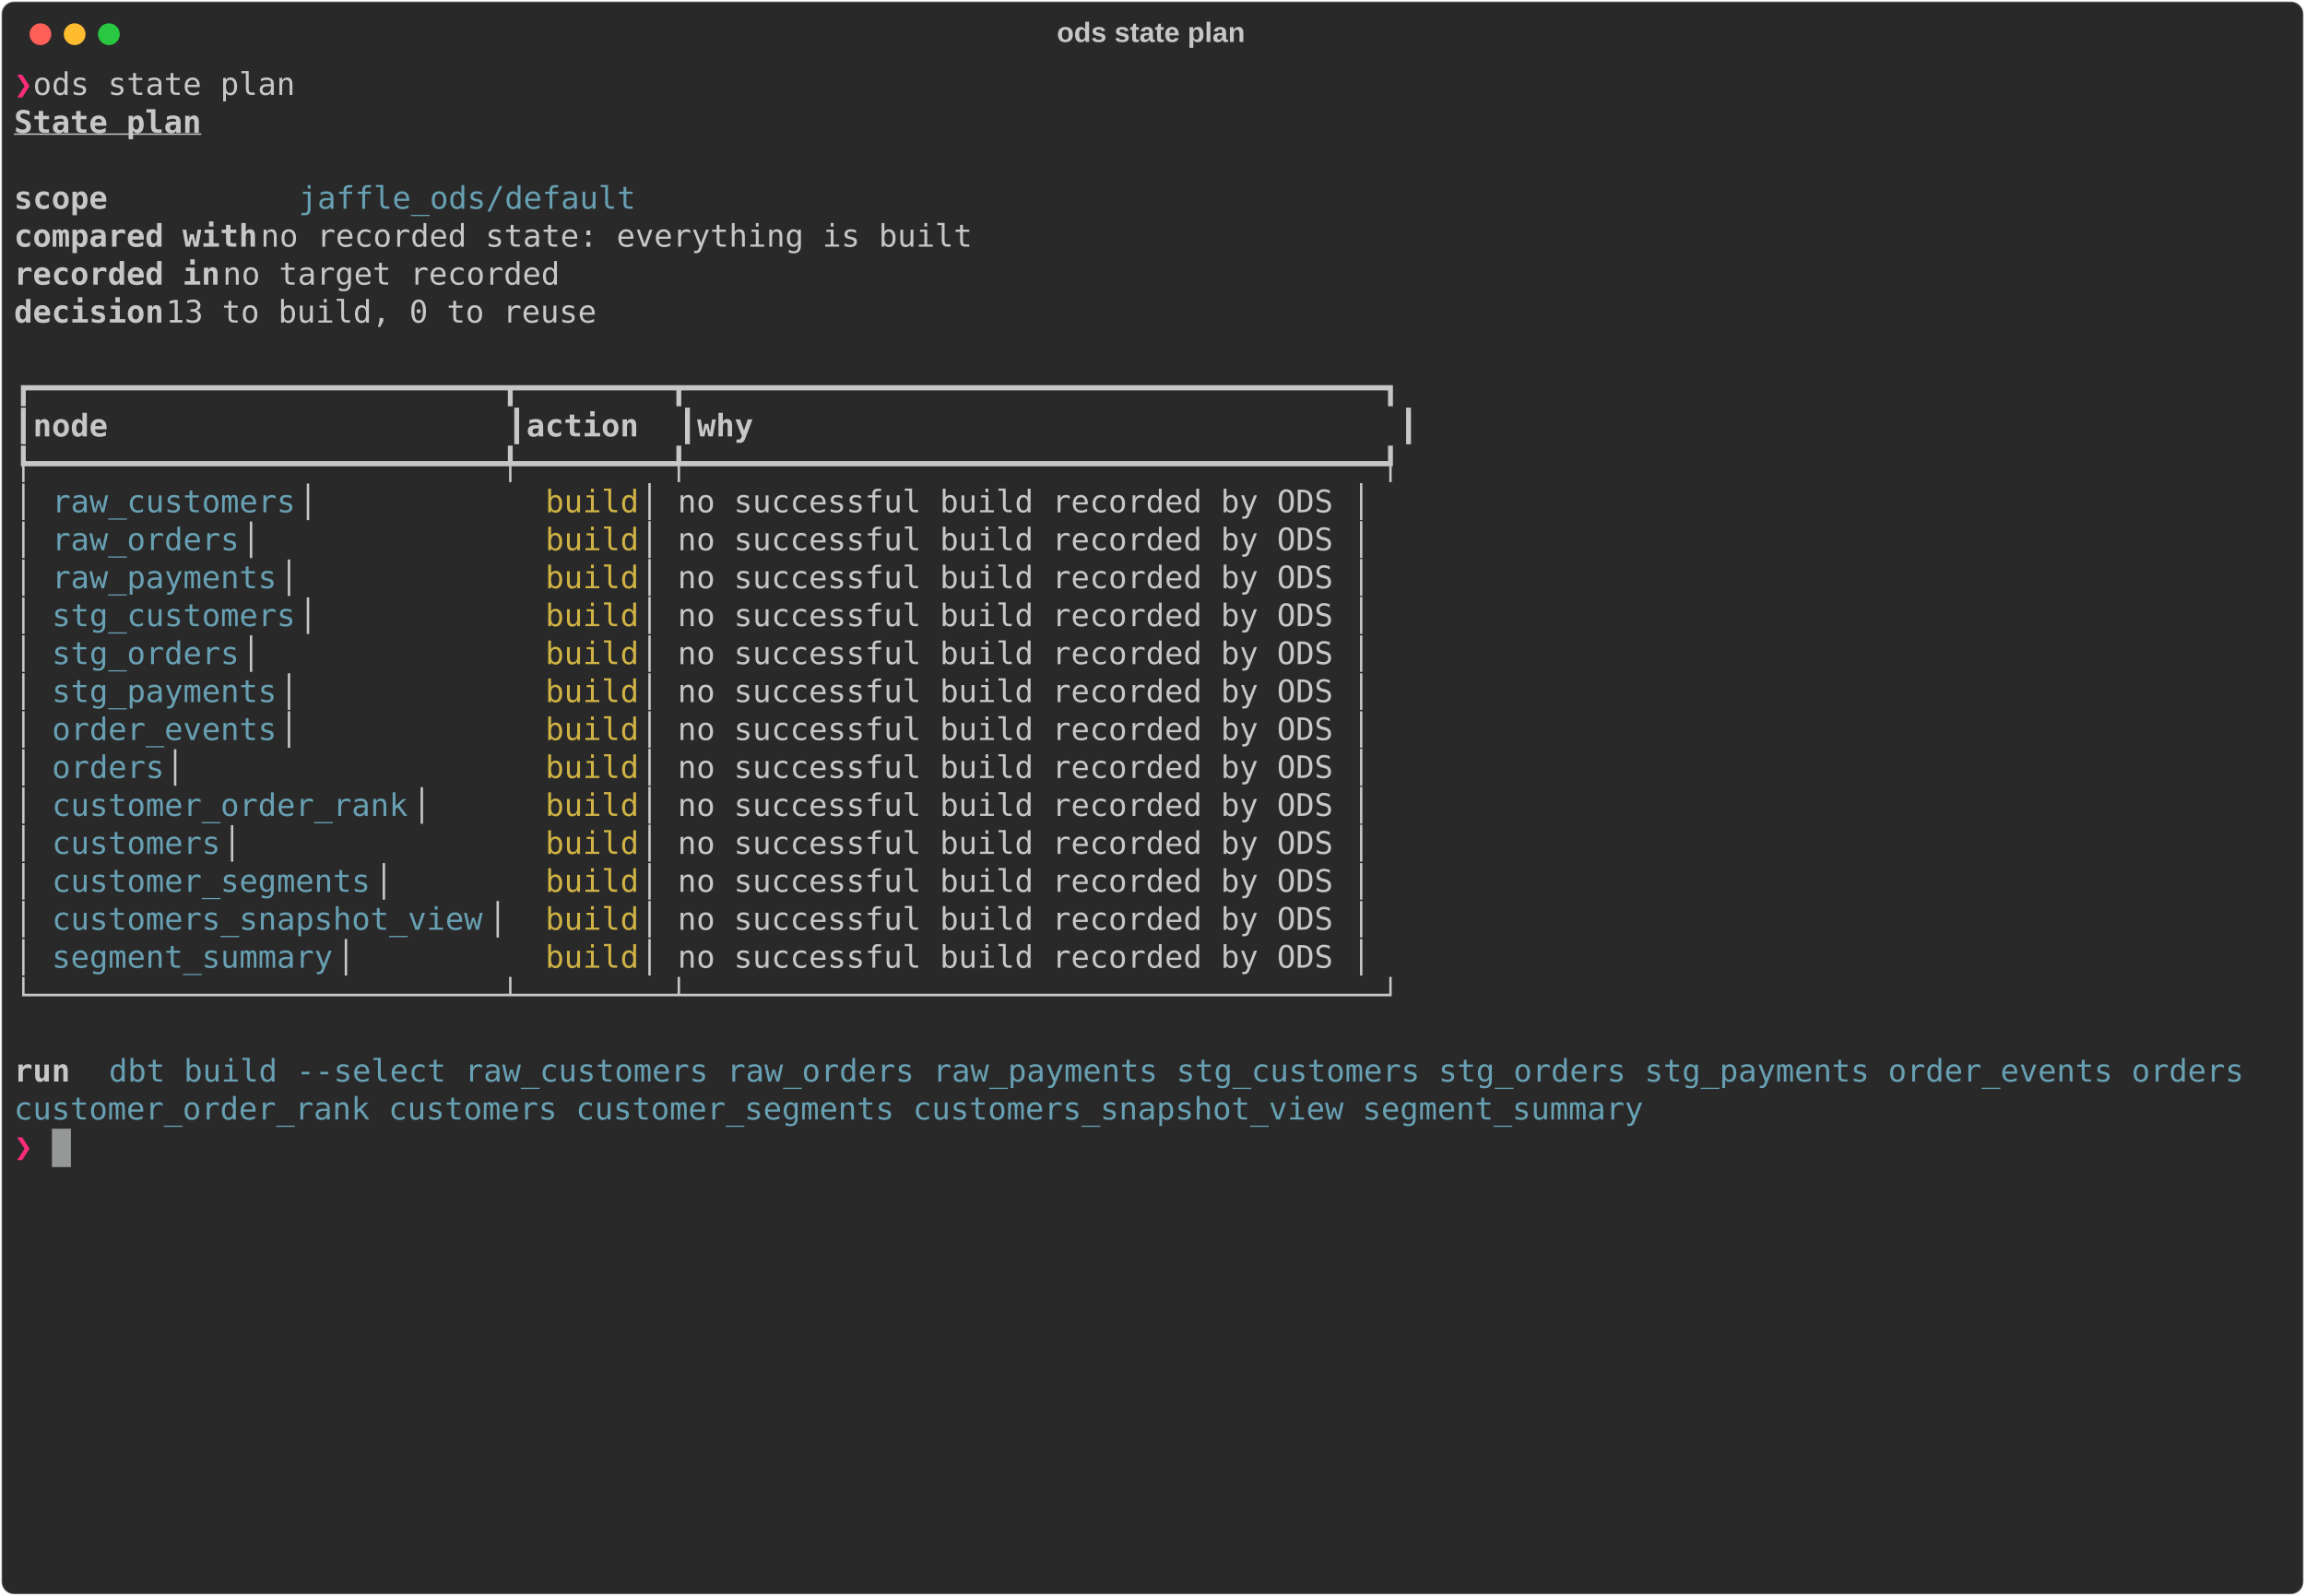
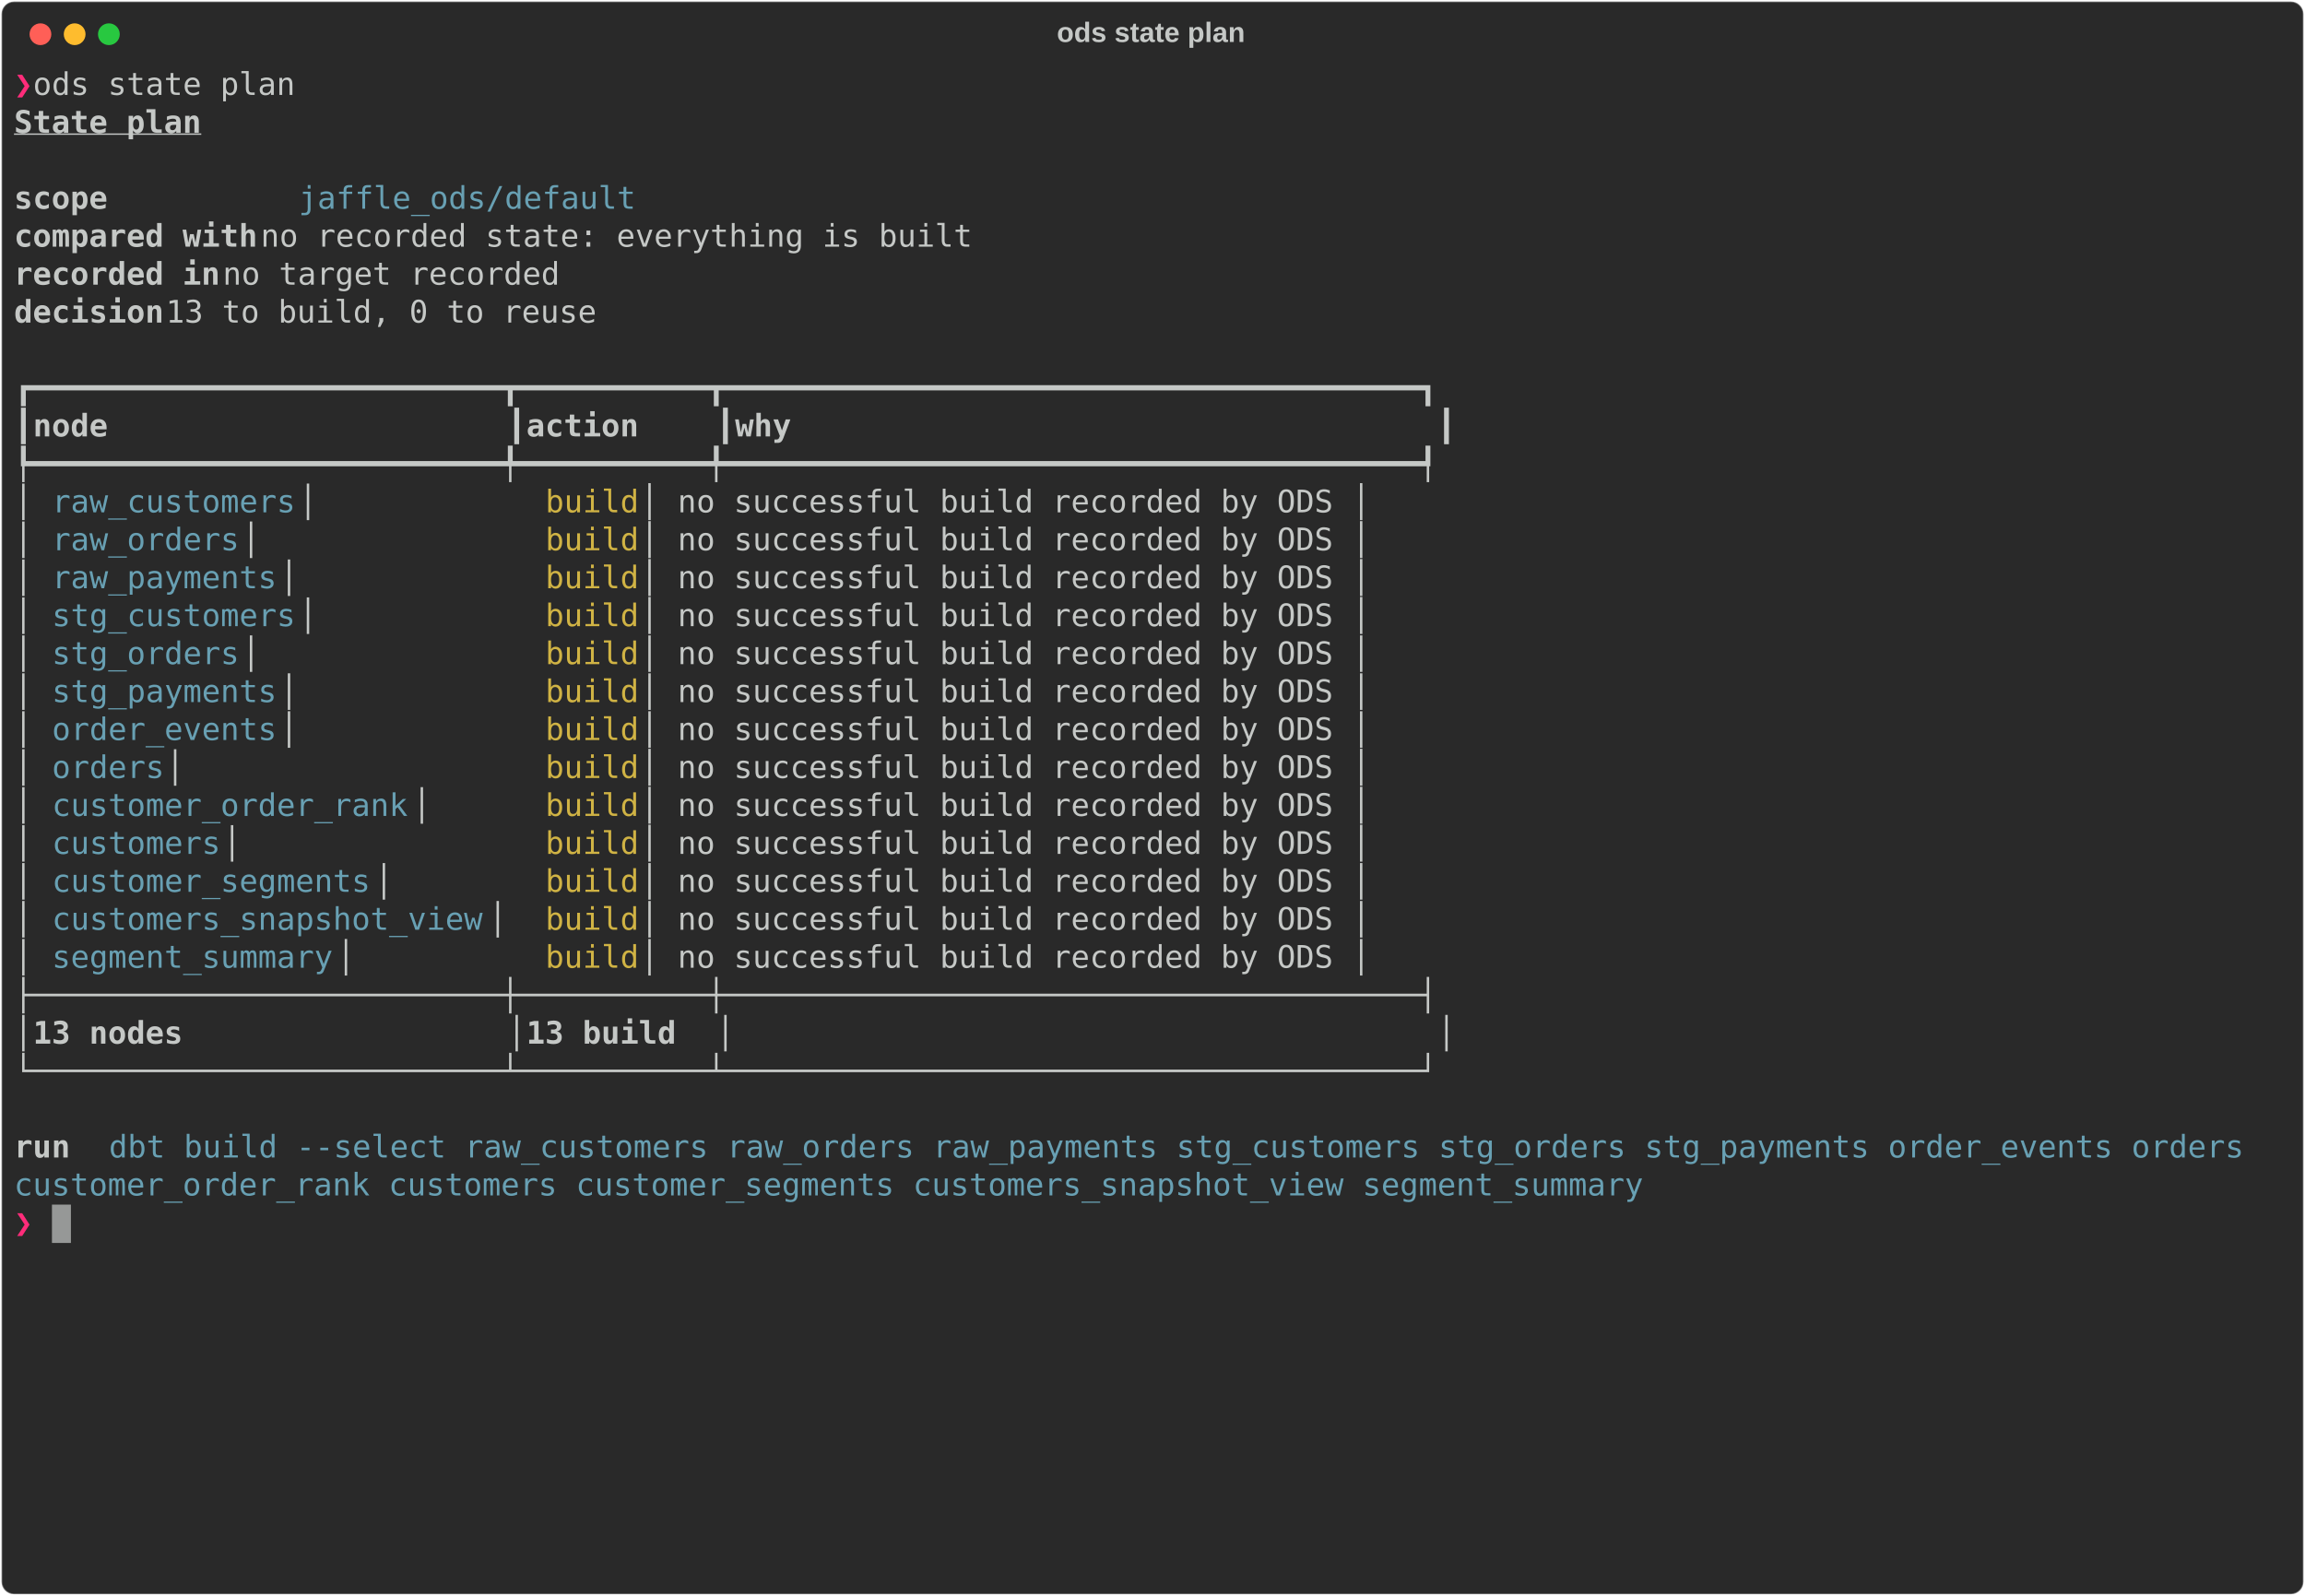
<svg xmlns="http://www.w3.org/2000/svg" class="rich-terminal" viewBox="0 0 1482 1026.0">
  <style>

    @font-face {
        font-family: "Fira Code";
        src: local("FiraCode-Regular"),
                url("https://cdnjs.cloudflare.com/ajax/libs/firacode/6.2.0/woff2/FiraCode-Regular.woff2") format("woff2"),
                url("https://cdnjs.cloudflare.com/ajax/libs/firacode/6.2.0/woff/FiraCode-Regular.woff") format("woff");
        font-style: normal;
        font-weight: 400;
    }
    @font-face {
        font-family: "Fira Code";
        src: local("FiraCode-Bold"),
                url("https://cdnjs.cloudflare.com/ajax/libs/firacode/6.2.0/woff2/FiraCode-Bold.woff2") format("woff2"),
                url("https://cdnjs.cloudflare.com/ajax/libs/firacode/6.2.0/woff/FiraCode-Bold.woff") format("woff");
        font-style: bold;
        font-weight: 700;
    }

    .rich-record-matrix {
        font-family: Fira Code, monospace;
        font-size: 20px;
        line-height: 24.4px;
        font-variant-east-asian: full-width;
    }

    .rich-record-title {
        font-size: 18px;
        font-weight: bold;
        font-family: arial;
    }

    .rich-record-r1 { fill: #ff2c7a;font-weight: bold }
.rich-record-r2 { fill: #c5c8c6 }
.rich-record-r3 { fill: #c5c8c6;font-weight: bold;text-decoration: underline; }
.rich-record-r4 { fill: #c5c8c6;font-weight: bold }
.rich-record-r5 { fill: #68a0b3 }
.rich-record-r6 { fill: #d0b344 }
    </style>
  <defs>
    <clipPath id="rich-record-clip-terminal">
      <rect x="0" y="0" width="1463.0" height="975.0" />
    </clipPath>
    <clipPath id="rich-record-line-0">
      <rect x="0" y="1.5" width="1464" height="24.65" />
    </clipPath>
    <clipPath id="rich-record-line-1">
      <rect x="0" y="25.9" width="1464" height="24.65" />
    </clipPath>
    <clipPath id="rich-record-line-2">
      <rect x="0" y="50.3" width="1464" height="24.65" />
    </clipPath>
    <clipPath id="rich-record-line-3">
      <rect x="0" y="74.7" width="1464" height="24.65" />
    </clipPath>
    <clipPath id="rich-record-line-4">
      <rect x="0" y="99.1" width="1464" height="24.65" />
    </clipPath>
    <clipPath id="rich-record-line-5">
      <rect x="0" y="123.5" width="1464" height="24.65" />
    </clipPath>
    <clipPath id="rich-record-line-6">
      <rect x="0" y="147.9" width="1464" height="24.65" />
    </clipPath>
    <clipPath id="rich-record-line-7">
      <rect x="0" y="172.3" width="1464" height="24.65" />
    </clipPath>
    <clipPath id="rich-record-line-8">
      <rect x="0" y="196.7" width="1464" height="24.65" />
    </clipPath>
    <clipPath id="rich-record-line-9">
      <rect x="0" y="221.1" width="1464" height="24.65" />
    </clipPath>
    <clipPath id="rich-record-line-10">
      <rect x="0" y="245.5" width="1464" height="24.65" />
    </clipPath>
    <clipPath id="rich-record-line-11">
      <rect x="0" y="269.9" width="1464" height="24.65" />
    </clipPath>
    <clipPath id="rich-record-line-12">
      <rect x="0" y="294.3" width="1464" height="24.65" />
    </clipPath>
    <clipPath id="rich-record-line-13">
      <rect x="0" y="318.7" width="1464" height="24.65" />
    </clipPath>
    <clipPath id="rich-record-line-14">
      <rect x="0" y="343.1" width="1464" height="24.65" />
    </clipPath>
    <clipPath id="rich-record-line-15">
      <rect x="0" y="367.5" width="1464" height="24.65" />
    </clipPath>
    <clipPath id="rich-record-line-16">
      <rect x="0" y="391.9" width="1464" height="24.65" />
    </clipPath>
    <clipPath id="rich-record-line-17">
      <rect x="0" y="416.3" width="1464" height="24.65" />
    </clipPath>
    <clipPath id="rich-record-line-18">
      <rect x="0" y="440.7" width="1464" height="24.65" />
    </clipPath>
    <clipPath id="rich-record-line-19">
      <rect x="0" y="465.1" width="1464" height="24.65" />
    </clipPath>
    <clipPath id="rich-record-line-20">
      <rect x="0" y="489.5" width="1464" height="24.65" />
    </clipPath>
    <clipPath id="rich-record-line-21">
      <rect x="0" y="513.9" width="1464" height="24.65" />
    </clipPath>
    <clipPath id="rich-record-line-22">
      <rect x="0" y="538.3" width="1464" height="24.65" />
    </clipPath>
    <clipPath id="rich-record-line-23">
      <rect x="0" y="562.7" width="1464" height="24.65" />
    </clipPath>
    <clipPath id="rich-record-line-24">
      <rect x="0" y="587.1" width="1464" height="24.65" />
    </clipPath>
    <clipPath id="rich-record-line-25">
      <rect x="0" y="611.5" width="1464" height="24.65" />
    </clipPath>
    <clipPath id="rich-record-line-26">
      <rect x="0" y="635.9" width="1464" height="24.65" />
    </clipPath>
    <clipPath id="rich-record-line-27">
      <rect x="0" y="660.3" width="1464" height="24.65" />
    </clipPath>
    <clipPath id="rich-record-line-28">
      <rect x="0" y="684.7" width="1464" height="24.65" />
    </clipPath>
    <clipPath id="rich-record-line-29">
      <rect x="0" y="709.1" width="1464" height="24.65" />
    </clipPath>
    <clipPath id="rich-record-line-30">
      <rect x="0" y="733.5" width="1464" height="24.65" />
    </clipPath>
    <clipPath id="rich-record-line-31">
      <rect x="0" y="757.9" width="1464" height="24.65" />
    </clipPath>
    <clipPath id="rich-record-line-32">
      <rect x="0" y="782.3" width="1464" height="24.65" />
    </clipPath>
    <clipPath id="rich-record-line-33">
      <rect x="0" y="806.7" width="1464" height="24.65" />
    </clipPath>
    <clipPath id="rich-record-line-34">
      <rect x="0" y="831.1" width="1464" height="24.65" />
    </clipPath>
    <clipPath id="rich-record-line-35">
      <rect x="0" y="855.5" width="1464" height="24.65" />
    </clipPath>
    <clipPath id="rich-record-line-36">
      <rect x="0" y="879.9" width="1464" height="24.65" />
    </clipPath>
    <clipPath id="rich-record-line-37">
      <rect x="0" y="904.3" width="1464" height="24.65" />
    </clipPath>
    <clipPath id="rich-record-line-38">
      <rect x="0" y="928.7" width="1464" height="24.65" />
    </clipPath>
  </defs>
  <rect fill="#292929" stroke="rgba(255,255,255,0.35)" stroke-width="1" x="1" y="1" width="1480" height="1024" rx="8" />
  <text class="rich-record-title" fill="#c5c8c6" text-anchor="middle" x="740" y="27">ods state plan</text>
  <g transform="translate(26,22)">
    <circle cx="0" cy="0" r="7" fill="#ff5f57" />
    <circle cx="22" cy="0" r="7" fill="#febc2e" />
    <circle cx="44" cy="0" r="7" fill="#28c840" />
  </g>
  <g transform="translate(9, 41)" clip-path="url(#rich-record-clip-terminal)">
    <g class="rich-record-matrix">
      <text class="rich-record-r1" x="0" y="20" textLength="12.2" clip-path="url(#rich-record-line-0)">❯</text>
      <text class="rich-record-r2" x="12.2" y="20" textLength="1451.8" clip-path="url(#rich-record-line-0)"> ods state plan                                                                                                        </text>
      <text class="rich-record-r2" x="1464" y="20" textLength="12.2" clip-path="url(#rich-record-line-0)">
</text>
      <text class="rich-record-r3" x="0" y="44.4" textLength="122" clip-path="url(#rich-record-line-1)">State plan</text>
      <text class="rich-record-r2" x="1464" y="44.4" textLength="12.2" clip-path="url(#rich-record-line-1)">
</text>
      <text class="rich-record-r2" x="1464" y="68.8" textLength="12.2" clip-path="url(#rich-record-line-2)">
</text>
      <text class="rich-record-r4" x="0" y="93.2" textLength="61" clip-path="url(#rich-record-line-3)">scope</text>
      <text class="rich-record-r5" x="183" y="93.2" textLength="219.6" clip-path="url(#rich-record-line-3)">jaffle_ods/default</text>
      <text class="rich-record-r2" x="1464" y="93.2" textLength="12.2" clip-path="url(#rich-record-line-3)">
</text>
      <text class="rich-record-r4" x="0" y="117.6" textLength="158.6" clip-path="url(#rich-record-line-4)">compared with</text>
      <text class="rich-record-r2" x="158.6" y="117.6" textLength="1305.4" clip-path="url(#rich-record-line-4)">  no recorded state: everything is built                                                                   </text>
      <text class="rich-record-r2" x="1464" y="117.6" textLength="12.2" clip-path="url(#rich-record-line-4)">
</text>
      <text class="rich-record-r4" x="0" y="142" textLength="134.2" clip-path="url(#rich-record-line-5)">recorded in</text>
      <text class="rich-record-r2" x="134.2" y="142" textLength="1329.8" clip-path="url(#rich-record-line-5)">    no target recorded                                                                                       </text>
      <text class="rich-record-r2" x="1464" y="142" textLength="12.2" clip-path="url(#rich-record-line-5)">
</text>
      <text class="rich-record-r4" x="0" y="166.4" textLength="97.6" clip-path="url(#rich-record-line-6)">decision</text>
      <text class="rich-record-r2" x="97.6" y="166.4" textLength="1366.4" clip-path="url(#rich-record-line-6)">       13 to build, 0 to reuse                                                                                  </text>
      <text class="rich-record-r2" x="1464" y="166.4" textLength="12.2" clip-path="url(#rich-record-line-6)">
</text>
      <text class="rich-record-r2" x="1464" y="190.8" textLength="12.2" clip-path="url(#rich-record-line-7)">
</text>
-       <text class="rich-record-r2" x="0" y="215.2" textLength="1464" clip-path="url(#rich-record-line-8)">┏━━━━━━━━━━━━━━━━━━━━━━━━━┳━━━━━━━━┳━━━━━━━━━━━━━━━━━━━━━━━━━━━━━━━━━━━━━┓                                              </text>
+       <text class="rich-record-r2" x="0" y="215.2" textLength="1464" clip-path="url(#rich-record-line-8)">┏━━━━━━━━━━━━━━━━━━━━━━━━━┳━━━━━━━━━━┳━━━━━━━━━━━━━━━━━━━━━━━━━━━━━━━━━━━━━┓                                            </text>
      <text class="rich-record-r2" x="1464" y="215.2" textLength="12.2" clip-path="url(#rich-record-line-8)">
</text>
      <text class="rich-record-r2" x="0" y="239.6" textLength="12.2" clip-path="url(#rich-record-line-9)">┃</text>
      <text class="rich-record-r4" x="12.2" y="239.6" textLength="305" clip-path="url(#rich-record-line-9)"> node                    </text>
      <text class="rich-record-r2" x="317.2" y="239.6" textLength="12.2" clip-path="url(#rich-record-line-9)">┃</text>
-       <text class="rich-record-r4" x="329.4" y="239.6" textLength="97.6" clip-path="url(#rich-record-line-9)"> action </text>
-       <text class="rich-record-r2" x="427" y="239.6" textLength="12.2" clip-path="url(#rich-record-line-9)">┃</text>
-       <text class="rich-record-r4" x="439.2" y="239.6" textLength="451.4" clip-path="url(#rich-record-line-9)"> why                                 </text>
-       <text class="rich-record-r2" x="890.6" y="239.6" textLength="573.4" clip-path="url(#rich-record-line-9)">┃                                              </text>
+       <text class="rich-record-r4" x="329.4" y="239.6" textLength="122" clip-path="url(#rich-record-line-9)"> action   </text>
+       <text class="rich-record-r2" x="451.4" y="239.6" textLength="12.2" clip-path="url(#rich-record-line-9)">┃</text>
+       <text class="rich-record-r4" x="463.6" y="239.6" textLength="451.4" clip-path="url(#rich-record-line-9)"> why                                 </text>
+       <text class="rich-record-r2" x="915" y="239.6" textLength="549" clip-path="url(#rich-record-line-9)">┃                                            </text>
      <text class="rich-record-r2" x="1464" y="239.6" textLength="12.2" clip-path="url(#rich-record-line-9)">
</text>
-       <text class="rich-record-r2" x="0" y="264" textLength="1464" clip-path="url(#rich-record-line-10)">┡━━━━━━━━━━━━━━━━━━━━━━━━━╇━━━━━━━━╇━━━━━━━━━━━━━━━━━━━━━━━━━━━━━━━━━━━━━┩                                              </text>
+       <text class="rich-record-r2" x="0" y="264" textLength="1464" clip-path="url(#rich-record-line-10)">┡━━━━━━━━━━━━━━━━━━━━━━━━━╇━━━━━━━━━━╇━━━━━━━━━━━━━━━━━━━━━━━━━━━━━━━━━━━━━┩                                            </text>
      <text class="rich-record-r2" x="1464" y="264" textLength="12.2" clip-path="url(#rich-record-line-10)">
</text>
      <text class="rich-record-r2" x="0" y="288.4" textLength="24.4" clip-path="url(#rich-record-line-11)">│ </text>
      <text class="rich-record-r5" x="24.4" y="288.4" textLength="158.6" clip-path="url(#rich-record-line-11)">raw_customers</text>
      <text class="rich-record-r2" x="183" y="288.4" textLength="158.6" clip-path="url(#rich-record-line-11)">           │ </text>
      <text class="rich-record-r6" x="341.6" y="288.4" textLength="61" clip-path="url(#rich-record-line-11)">build</text>
-       <text class="rich-record-r2" x="402.6" y="288.4" textLength="1061.4" clip-path="url(#rich-record-line-11)">  │ no successful build recorded by ODS │                                              </text>
+       <text class="rich-record-r2" x="402.6" y="288.4" textLength="1061.4" clip-path="url(#rich-record-line-11)">    │ no successful build recorded by ODS │                                            </text>
      <text class="rich-record-r2" x="1464" y="288.4" textLength="12.2" clip-path="url(#rich-record-line-11)">
</text>
      <text class="rich-record-r2" x="0" y="312.8" textLength="24.4" clip-path="url(#rich-record-line-12)">│ </text>
      <text class="rich-record-r5" x="24.4" y="312.8" textLength="122" clip-path="url(#rich-record-line-12)">raw_orders</text>
      <text class="rich-record-r2" x="146.4" y="312.8" textLength="195.2" clip-path="url(#rich-record-line-12)">              │ </text>
      <text class="rich-record-r6" x="341.6" y="312.8" textLength="61" clip-path="url(#rich-record-line-12)">build</text>
-       <text class="rich-record-r2" x="402.6" y="312.8" textLength="1061.4" clip-path="url(#rich-record-line-12)">  │ no successful build recorded by ODS │                                              </text>
+       <text class="rich-record-r2" x="402.6" y="312.8" textLength="1061.4" clip-path="url(#rich-record-line-12)">    │ no successful build recorded by ODS │                                            </text>
      <text class="rich-record-r2" x="1464" y="312.8" textLength="12.2" clip-path="url(#rich-record-line-12)">
</text>
      <text class="rich-record-r2" x="0" y="337.2" textLength="24.4" clip-path="url(#rich-record-line-13)">│ </text>
      <text class="rich-record-r5" x="24.4" y="337.2" textLength="146.4" clip-path="url(#rich-record-line-13)">raw_payments</text>
      <text class="rich-record-r2" x="170.8" y="337.2" textLength="170.8" clip-path="url(#rich-record-line-13)">            │ </text>
      <text class="rich-record-r6" x="341.6" y="337.2" textLength="61" clip-path="url(#rich-record-line-13)">build</text>
-       <text class="rich-record-r2" x="402.6" y="337.2" textLength="1061.4" clip-path="url(#rich-record-line-13)">  │ no successful build recorded by ODS │                                              </text>
+       <text class="rich-record-r2" x="402.6" y="337.2" textLength="1061.4" clip-path="url(#rich-record-line-13)">    │ no successful build recorded by ODS │                                            </text>
      <text class="rich-record-r2" x="1464" y="337.2" textLength="12.2" clip-path="url(#rich-record-line-13)">
</text>
      <text class="rich-record-r2" x="0" y="361.6" textLength="24.4" clip-path="url(#rich-record-line-14)">│ </text>
      <text class="rich-record-r5" x="24.4" y="361.6" textLength="158.6" clip-path="url(#rich-record-line-14)">stg_customers</text>
      <text class="rich-record-r2" x="183" y="361.6" textLength="158.6" clip-path="url(#rich-record-line-14)">           │ </text>
      <text class="rich-record-r6" x="341.6" y="361.6" textLength="61" clip-path="url(#rich-record-line-14)">build</text>
-       <text class="rich-record-r2" x="402.6" y="361.6" textLength="1061.4" clip-path="url(#rich-record-line-14)">  │ no successful build recorded by ODS │                                              </text>
+       <text class="rich-record-r2" x="402.6" y="361.6" textLength="1061.4" clip-path="url(#rich-record-line-14)">    │ no successful build recorded by ODS │                                            </text>
      <text class="rich-record-r2" x="1464" y="361.6" textLength="12.2" clip-path="url(#rich-record-line-14)">
</text>
      <text class="rich-record-r2" x="0" y="386" textLength="24.4" clip-path="url(#rich-record-line-15)">│ </text>
      <text class="rich-record-r5" x="24.4" y="386" textLength="122" clip-path="url(#rich-record-line-15)">stg_orders</text>
      <text class="rich-record-r2" x="146.4" y="386" textLength="195.2" clip-path="url(#rich-record-line-15)">              │ </text>
      <text class="rich-record-r6" x="341.6" y="386" textLength="61" clip-path="url(#rich-record-line-15)">build</text>
-       <text class="rich-record-r2" x="402.6" y="386" textLength="1061.4" clip-path="url(#rich-record-line-15)">  │ no successful build recorded by ODS │                                              </text>
+       <text class="rich-record-r2" x="402.6" y="386" textLength="1061.4" clip-path="url(#rich-record-line-15)">    │ no successful build recorded by ODS │                                            </text>
      <text class="rich-record-r2" x="1464" y="386" textLength="12.2" clip-path="url(#rich-record-line-15)">
</text>
      <text class="rich-record-r2" x="0" y="410.4" textLength="24.4" clip-path="url(#rich-record-line-16)">│ </text>
      <text class="rich-record-r5" x="24.4" y="410.4" textLength="146.4" clip-path="url(#rich-record-line-16)">stg_payments</text>
      <text class="rich-record-r2" x="170.8" y="410.4" textLength="170.8" clip-path="url(#rich-record-line-16)">            │ </text>
      <text class="rich-record-r6" x="341.6" y="410.4" textLength="61" clip-path="url(#rich-record-line-16)">build</text>
-       <text class="rich-record-r2" x="402.6" y="410.4" textLength="1061.4" clip-path="url(#rich-record-line-16)">  │ no successful build recorded by ODS │                                              </text>
+       <text class="rich-record-r2" x="402.6" y="410.4" textLength="1061.4" clip-path="url(#rich-record-line-16)">    │ no successful build recorded by ODS │                                            </text>
      <text class="rich-record-r2" x="1464" y="410.4" textLength="12.2" clip-path="url(#rich-record-line-16)">
</text>
      <text class="rich-record-r2" x="0" y="434.8" textLength="24.4" clip-path="url(#rich-record-line-17)">│ </text>
      <text class="rich-record-r5" x="24.4" y="434.8" textLength="146.4" clip-path="url(#rich-record-line-17)">order_events</text>
      <text class="rich-record-r2" x="170.8" y="434.8" textLength="170.8" clip-path="url(#rich-record-line-17)">            │ </text>
      <text class="rich-record-r6" x="341.6" y="434.8" textLength="61" clip-path="url(#rich-record-line-17)">build</text>
-       <text class="rich-record-r2" x="402.6" y="434.8" textLength="1061.4" clip-path="url(#rich-record-line-17)">  │ no successful build recorded by ODS │                                              </text>
+       <text class="rich-record-r2" x="402.6" y="434.8" textLength="1061.4" clip-path="url(#rich-record-line-17)">    │ no successful build recorded by ODS │                                            </text>
      <text class="rich-record-r2" x="1464" y="434.8" textLength="12.2" clip-path="url(#rich-record-line-17)">
</text>
      <text class="rich-record-r2" x="0" y="459.2" textLength="24.4" clip-path="url(#rich-record-line-18)">│ </text>
      <text class="rich-record-r5" x="24.4" y="459.2" textLength="73.2" clip-path="url(#rich-record-line-18)">orders</text>
      <text class="rich-record-r2" x="97.6" y="459.2" textLength="244" clip-path="url(#rich-record-line-18)">                  │ </text>
      <text class="rich-record-r6" x="341.6" y="459.2" textLength="61" clip-path="url(#rich-record-line-18)">build</text>
-       <text class="rich-record-r2" x="402.6" y="459.2" textLength="1061.4" clip-path="url(#rich-record-line-18)">  │ no successful build recorded by ODS │                                              </text>
+       <text class="rich-record-r2" x="402.6" y="459.2" textLength="1061.4" clip-path="url(#rich-record-line-18)">    │ no successful build recorded by ODS │                                            </text>
      <text class="rich-record-r2" x="1464" y="459.2" textLength="12.2" clip-path="url(#rich-record-line-18)">
</text>
      <text class="rich-record-r2" x="0" y="483.6" textLength="24.4" clip-path="url(#rich-record-line-19)">│ </text>
      <text class="rich-record-r5" x="24.4" y="483.6" textLength="231.8" clip-path="url(#rich-record-line-19)">customer_order_rank</text>
      <text class="rich-record-r2" x="256.2" y="483.6" textLength="85.4" clip-path="url(#rich-record-line-19)">     │ </text>
      <text class="rich-record-r6" x="341.6" y="483.6" textLength="61" clip-path="url(#rich-record-line-19)">build</text>
-       <text class="rich-record-r2" x="402.6" y="483.6" textLength="1061.4" clip-path="url(#rich-record-line-19)">  │ no successful build recorded by ODS │                                              </text>
+       <text class="rich-record-r2" x="402.6" y="483.6" textLength="1061.4" clip-path="url(#rich-record-line-19)">    │ no successful build recorded by ODS │                                            </text>
      <text class="rich-record-r2" x="1464" y="483.6" textLength="12.2" clip-path="url(#rich-record-line-19)">
</text>
      <text class="rich-record-r2" x="0" y="508" textLength="24.4" clip-path="url(#rich-record-line-20)">│ </text>
      <text class="rich-record-r5" x="24.4" y="508" textLength="109.8" clip-path="url(#rich-record-line-20)">customers</text>
      <text class="rich-record-r2" x="134.2" y="508" textLength="207.4" clip-path="url(#rich-record-line-20)">               │ </text>
      <text class="rich-record-r6" x="341.6" y="508" textLength="61" clip-path="url(#rich-record-line-20)">build</text>
-       <text class="rich-record-r2" x="402.6" y="508" textLength="1061.4" clip-path="url(#rich-record-line-20)">  │ no successful build recorded by ODS │                                              </text>
+       <text class="rich-record-r2" x="402.6" y="508" textLength="1061.4" clip-path="url(#rich-record-line-20)">    │ no successful build recorded by ODS │                                            </text>
      <text class="rich-record-r2" x="1464" y="508" textLength="12.2" clip-path="url(#rich-record-line-20)">
</text>
      <text class="rich-record-r2" x="0" y="532.4" textLength="24.4" clip-path="url(#rich-record-line-21)">│ </text>
      <text class="rich-record-r5" x="24.4" y="532.4" textLength="207.4" clip-path="url(#rich-record-line-21)">customer_segments</text>
      <text class="rich-record-r2" x="231.8" y="532.4" textLength="109.8" clip-path="url(#rich-record-line-21)">       │ </text>
      <text class="rich-record-r6" x="341.6" y="532.4" textLength="61" clip-path="url(#rich-record-line-21)">build</text>
-       <text class="rich-record-r2" x="402.6" y="532.4" textLength="1061.4" clip-path="url(#rich-record-line-21)">  │ no successful build recorded by ODS │                                              </text>
+       <text class="rich-record-r2" x="402.6" y="532.4" textLength="1061.4" clip-path="url(#rich-record-line-21)">    │ no successful build recorded by ODS │                                            </text>
      <text class="rich-record-r2" x="1464" y="532.4" textLength="12.2" clip-path="url(#rich-record-line-21)">
</text>
      <text class="rich-record-r2" x="0" y="556.8" textLength="24.4" clip-path="url(#rich-record-line-22)">│ </text>
      <text class="rich-record-r5" x="24.4" y="556.8" textLength="280.6" clip-path="url(#rich-record-line-22)">customers_snapshot_view</text>
      <text class="rich-record-r2" x="305" y="556.8" textLength="36.6" clip-path="url(#rich-record-line-22)"> │ </text>
      <text class="rich-record-r6" x="341.6" y="556.8" textLength="61" clip-path="url(#rich-record-line-22)">build</text>
-       <text class="rich-record-r2" x="402.6" y="556.8" textLength="1061.4" clip-path="url(#rich-record-line-22)">  │ no successful build recorded by ODS │                                              </text>
+       <text class="rich-record-r2" x="402.6" y="556.8" textLength="1061.4" clip-path="url(#rich-record-line-22)">    │ no successful build recorded by ODS │                                            </text>
      <text class="rich-record-r2" x="1464" y="556.8" textLength="12.2" clip-path="url(#rich-record-line-22)">
</text>
      <text class="rich-record-r2" x="0" y="581.2" textLength="24.4" clip-path="url(#rich-record-line-23)">│ </text>
      <text class="rich-record-r5" x="24.4" y="581.2" textLength="183" clip-path="url(#rich-record-line-23)">segment_summary</text>
      <text class="rich-record-r2" x="207.4" y="581.2" textLength="134.2" clip-path="url(#rich-record-line-23)">         │ </text>
      <text class="rich-record-r6" x="341.6" y="581.2" textLength="61" clip-path="url(#rich-record-line-23)">build</text>
-       <text class="rich-record-r2" x="402.6" y="581.2" textLength="1061.4" clip-path="url(#rich-record-line-23)">  │ no successful build recorded by ODS │                                              </text>
+       <text class="rich-record-r2" x="402.6" y="581.2" textLength="1061.4" clip-path="url(#rich-record-line-23)">    │ no successful build recorded by ODS │                                            </text>
      <text class="rich-record-r2" x="1464" y="581.2" textLength="12.2" clip-path="url(#rich-record-line-23)">
</text>
-       <text class="rich-record-r2" x="0" y="605.6" textLength="1464" clip-path="url(#rich-record-line-24)">└─────────────────────────┴────────┴─────────────────────────────────────┘                                              </text>
+       <text class="rich-record-r2" x="0" y="605.6" textLength="1464" clip-path="url(#rich-record-line-24)">├─────────────────────────┼──────────┼─────────────────────────────────────┤                                            </text>
      <text class="rich-record-r2" x="1464" y="605.6" textLength="12.2" clip-path="url(#rich-record-line-24)">
</text>
+       <text class="rich-record-r2" x="0" y="630" textLength="12.2" clip-path="url(#rich-record-line-25)">│</text>
+       <text class="rich-record-r4" x="12.2" y="630" textLength="305" clip-path="url(#rich-record-line-25)"> 13 nodes                </text>
+       <text class="rich-record-r2" x="317.2" y="630" textLength="12.2" clip-path="url(#rich-record-line-25)">│</text>
+       <text class="rich-record-r4" x="329.4" y="630" textLength="122" clip-path="url(#rich-record-line-25)"> 13 build </text>
+       <text class="rich-record-r2" x="451.4" y="630" textLength="12.2" clip-path="url(#rich-record-line-25)">│</text>
+       <text class="rich-record-r2" x="915" y="630" textLength="549" clip-path="url(#rich-record-line-25)">│                                            </text>
      <text class="rich-record-r2" x="1464" y="630" textLength="12.2" clip-path="url(#rich-record-line-25)">
</text>
-       <text class="rich-record-r4" x="0" y="654.4" textLength="36.6" clip-path="url(#rich-record-line-26)">run</text>
-       <text class="rich-record-r5" x="61" y="654.4" textLength="1403" clip-path="url(#rich-record-line-26)">dbt build --select raw_customers raw_orders raw_payments stg_customers stg_orders stg_payments order_events orders </text>
+       <text class="rich-record-r2" x="0" y="654.4" textLength="1464" clip-path="url(#rich-record-line-26)">└─────────────────────────┴──────────┴─────────────────────────────────────┘                                            </text>
      <text class="rich-record-r2" x="1464" y="654.4" textLength="12.2" clip-path="url(#rich-record-line-26)">
</text>
-       <text class="rich-record-r5" x="0" y="678.8" textLength="1061.4" clip-path="url(#rich-record-line-27)">customer_order_rank customers customer_segments customers_snapshot_view segment_summary</text>
      <text class="rich-record-r2" x="1464" y="678.8" textLength="12.2" clip-path="url(#rich-record-line-27)">
</text>
-       <text class="rich-record-r1" x="0" y="703.2" textLength="12.2" clip-path="url(#rich-record-line-28)">❯</text>
+       <text class="rich-record-r4" x="0" y="703.2" textLength="36.6" clip-path="url(#rich-record-line-28)">run</text>
+       <text class="rich-record-r5" x="61" y="703.2" textLength="1403" clip-path="url(#rich-record-line-28)">dbt build --select raw_customers raw_orders raw_payments stg_customers stg_orders stg_payments order_events orders </text>
      <text class="rich-record-r2" x="1464" y="703.2" textLength="12.2" clip-path="url(#rich-record-line-28)">
</text>
+       <text class="rich-record-r5" x="0" y="727.6" textLength="1061.4" clip-path="url(#rich-record-line-29)">customer_order_rank customers customer_segments customers_snapshot_view segment_summary</text>
      <text class="rich-record-r2" x="1464" y="727.6" textLength="12.2" clip-path="url(#rich-record-line-29)">
</text>
+       <text class="rich-record-r1" x="0" y="752" textLength="12.2" clip-path="url(#rich-record-line-30)">❯</text>
      <text class="rich-record-r2" x="1464" y="752" textLength="12.2" clip-path="url(#rich-record-line-30)">
</text>
      <text class="rich-record-r2" x="1464" y="776.4" textLength="12.2" clip-path="url(#rich-record-line-31)">
</text>
      <text class="rich-record-r2" x="1464" y="800.8" textLength="12.2" clip-path="url(#rich-record-line-32)">
</text>
      <text class="rich-record-r2" x="1464" y="825.2" textLength="12.2" clip-path="url(#rich-record-line-33)">
</text>
      <text class="rich-record-r2" x="1464" y="849.6" textLength="12.2" clip-path="url(#rich-record-line-34)">
</text>
      <text class="rich-record-r2" x="1464" y="874" textLength="12.2" clip-path="url(#rich-record-line-35)">
</text>
      <text class="rich-record-r2" x="1464" y="898.4" textLength="12.2" clip-path="url(#rich-record-line-36)">
</text>
      <text class="rich-record-r2" x="1464" y="922.8" textLength="12.2" clip-path="url(#rich-record-line-37)">
</text>
      <text class="rich-record-r2" x="1464" y="947.2" textLength="12.2" clip-path="url(#rich-record-line-38)">
</text>
-       <rect x="24.4" y="684.7" width="12.2" height="24.65" fill="#c5c8c6" opacity="0.7" />
+       <rect x="24.4" y="733.5" width="12.2" height="24.65" fill="#c5c8c6" opacity="0.7" />
    </g>
  </g>
</svg>
